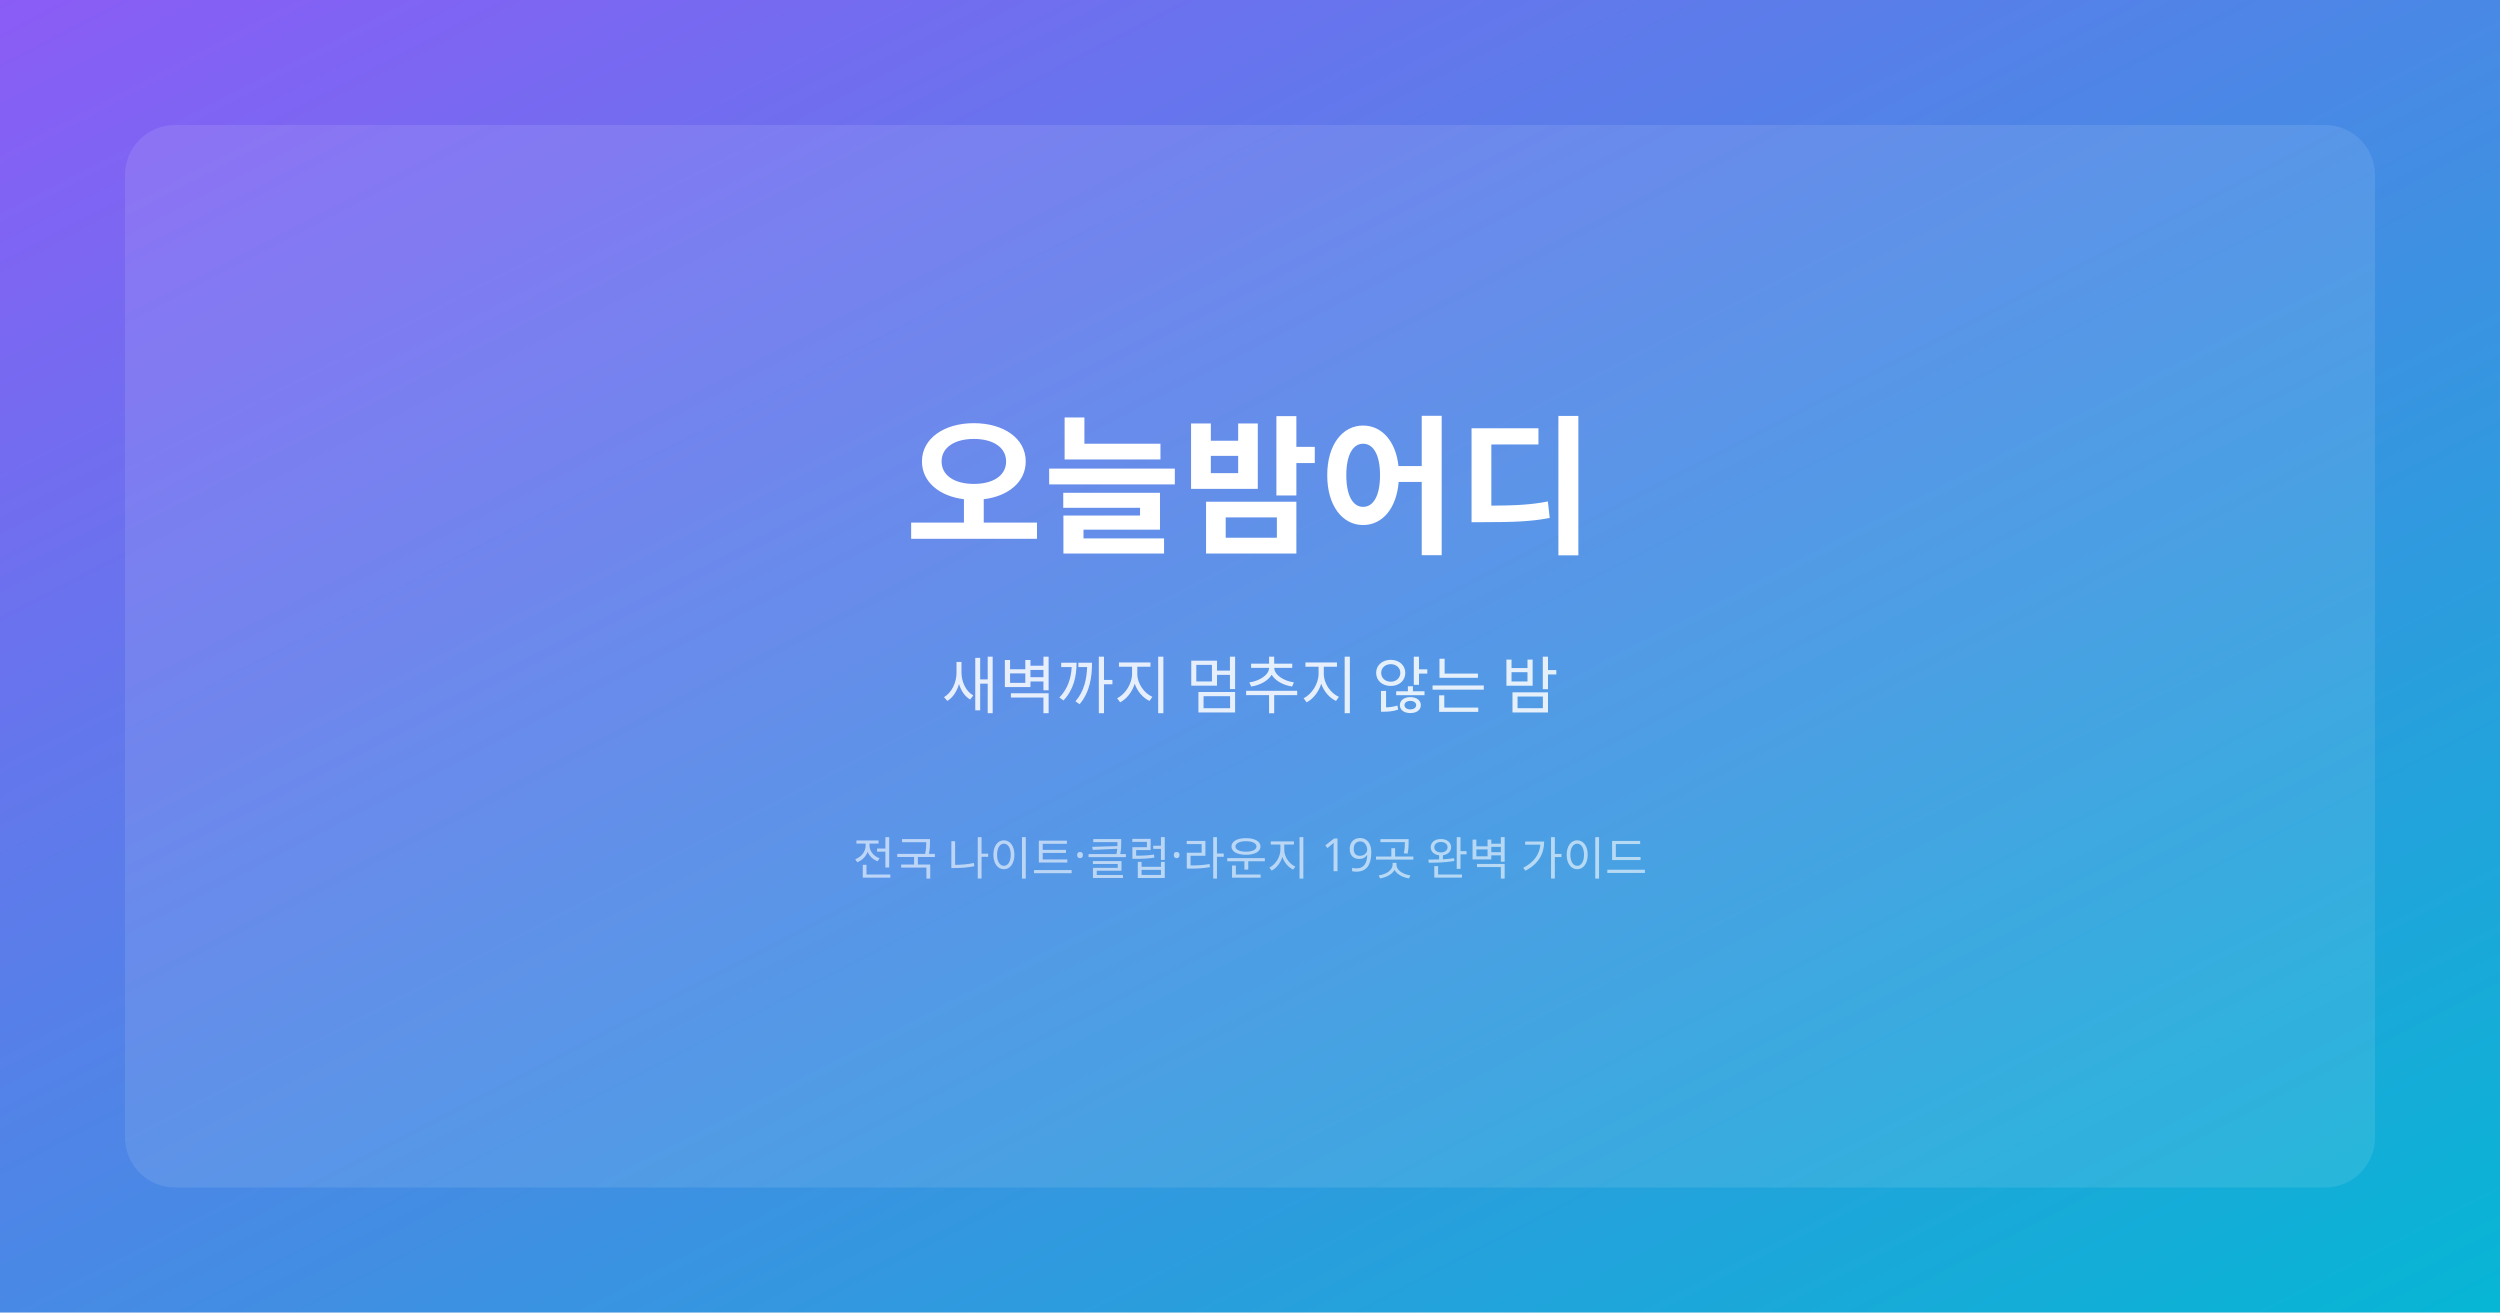
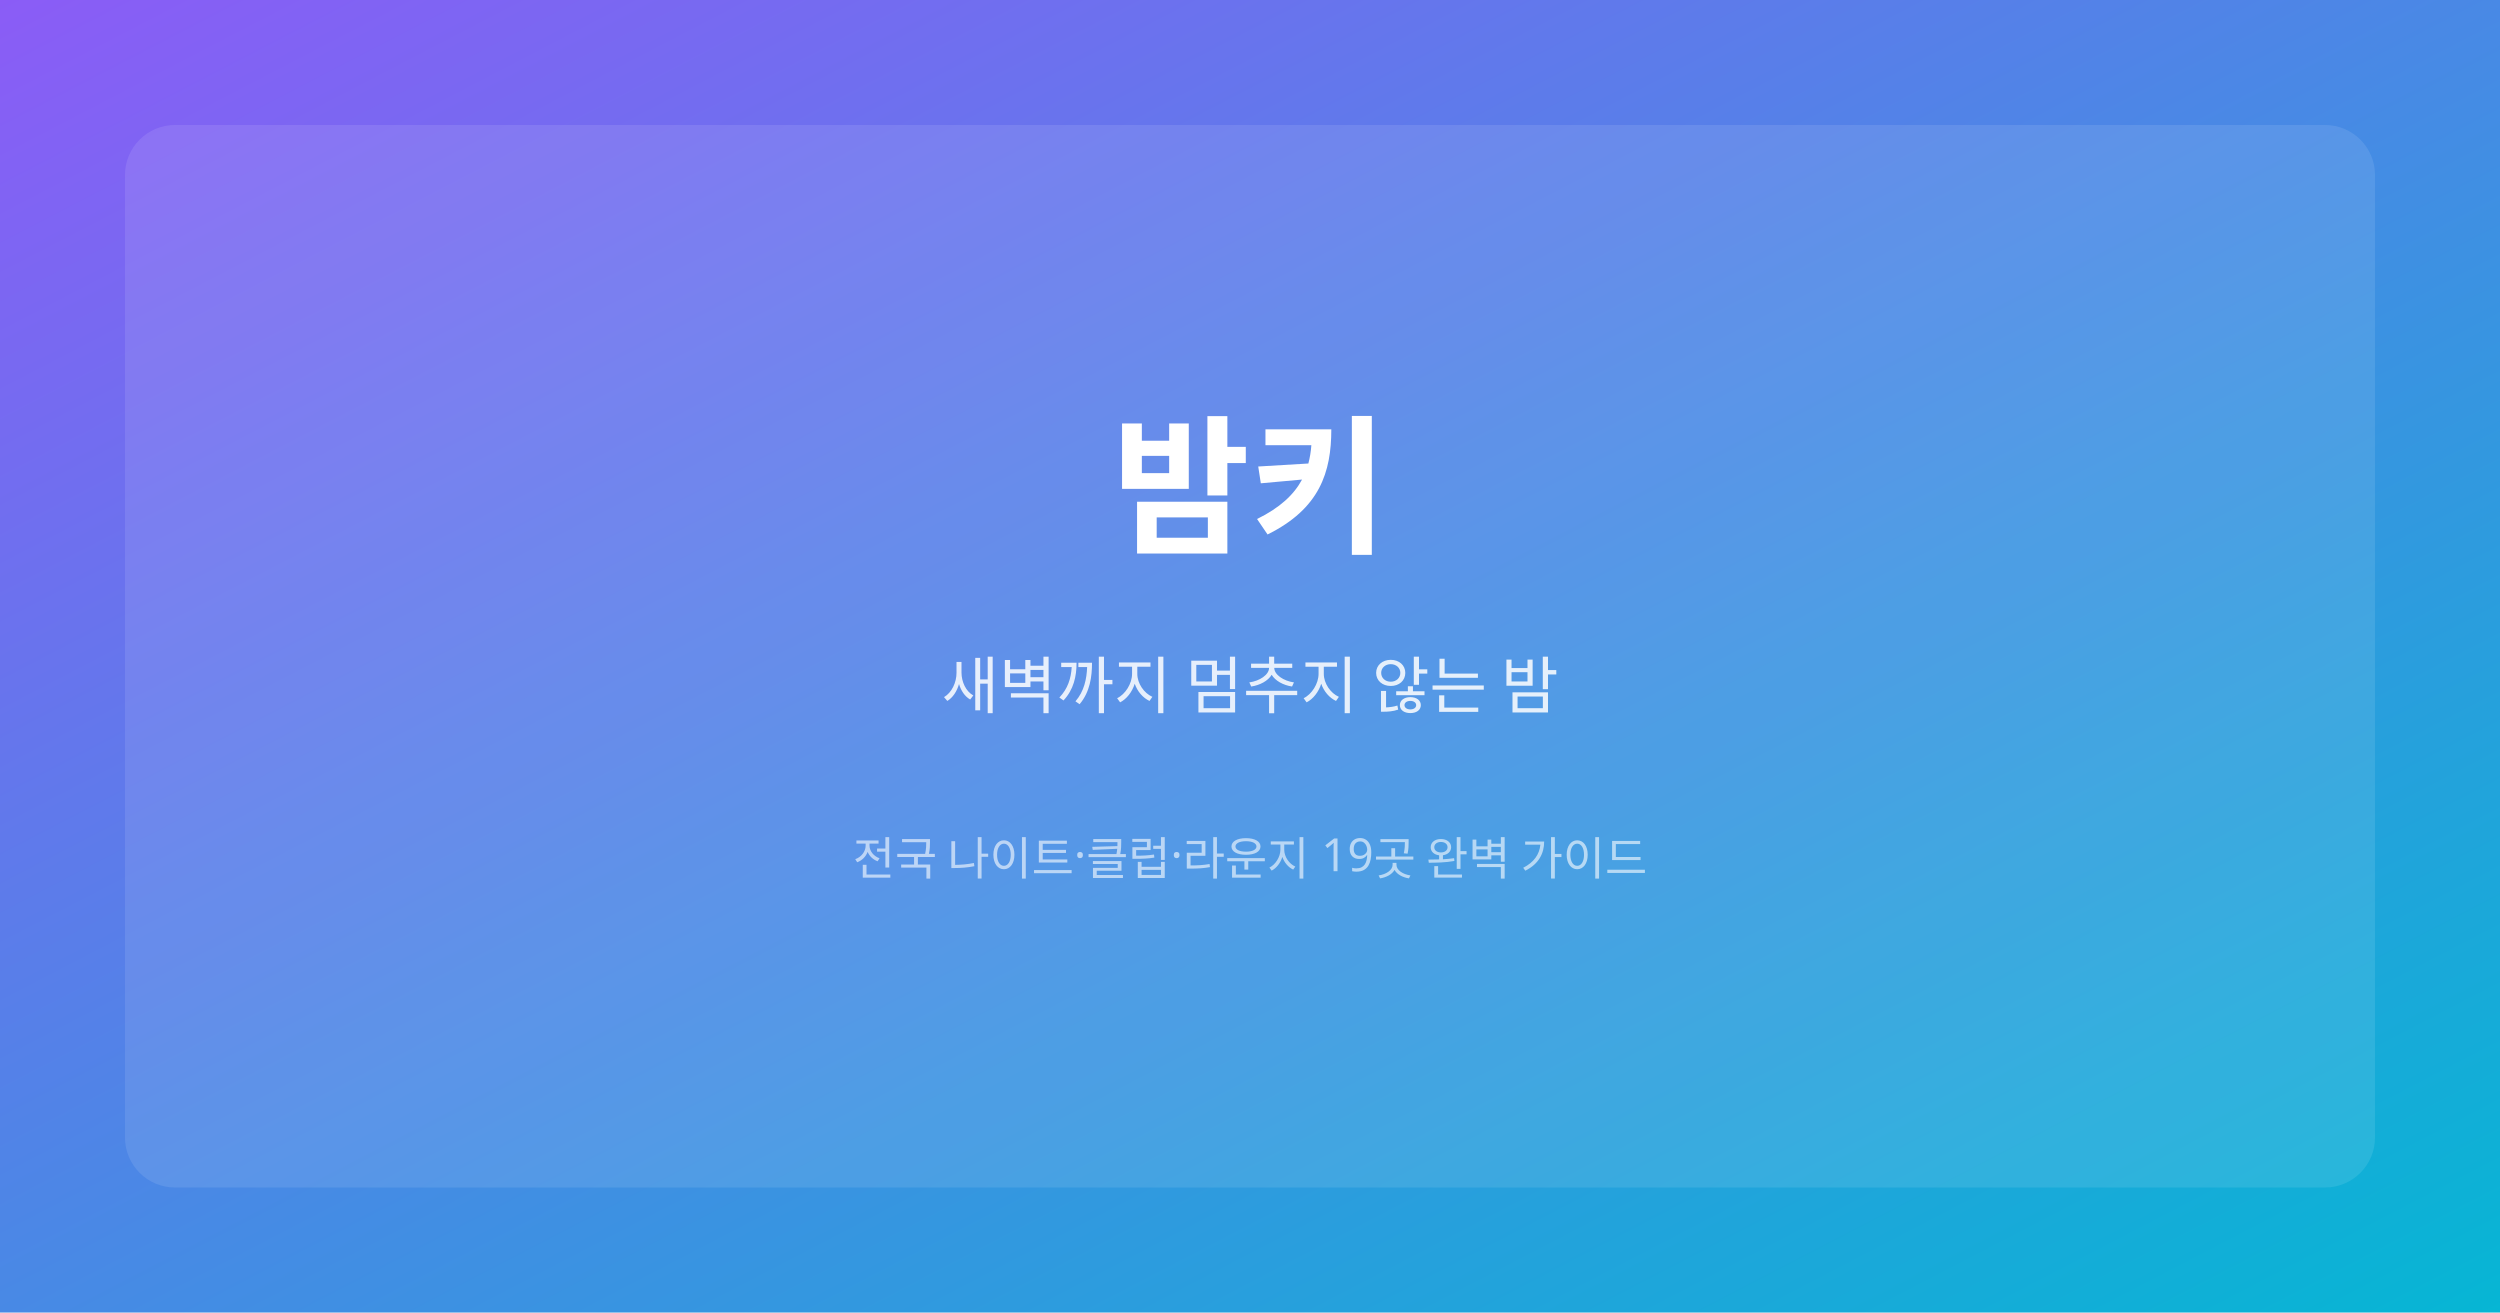
<svg xmlns="http://www.w3.org/2000/svg" viewBox="0 0 1200 630">
  <defs>
    <linearGradient id="bg" x1="0" y1="0" x2="1" y2="1">
      <stop offset="0%" stop-color="#8B5CF6" />
      <stop offset="100%" stop-color="#06B6D4" />
    </linearGradient>
  </defs>
  <rect width="1200" height="630" fill="url(#bg)" />
  <rect x="60" y="60" width="1080" height="510" rx="24" fill="rgba(255,255,255,0.1)" />
-   <text x="600" y="260" text-anchor="middle" font-size="72" font-weight="800" fill="#fff" font-family="sans-serif">오늘밤어디</text>
+   <text x="600" y="260" text-anchor="middle" font-size="72" font-weight="800" fill="#fff" font-family="sans-serif">밤키</text>
  <text x="600" y="340" text-anchor="middle" font-size="30" fill="rgba(255,255,255,0.85)" font-family="sans-serif">새벽까지 멈추지 않는 밤</text>
  <text x="600" y="420" text-anchor="middle" font-size="22" fill="rgba(255,255,255,0.6)" font-family="sans-serif">전국 나이트·클럽·라운지 19곳 완벽 가이드</text>
</svg>
